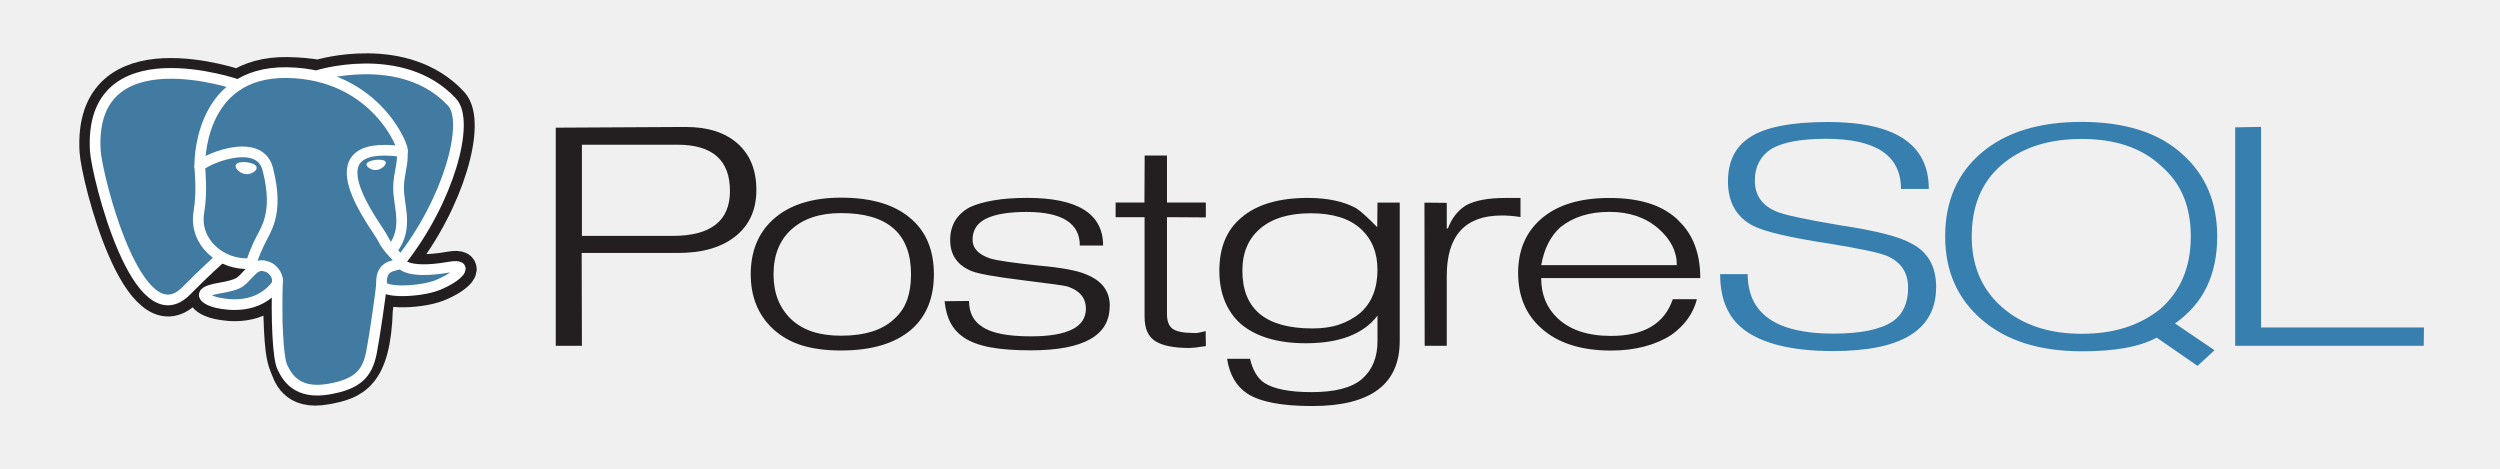
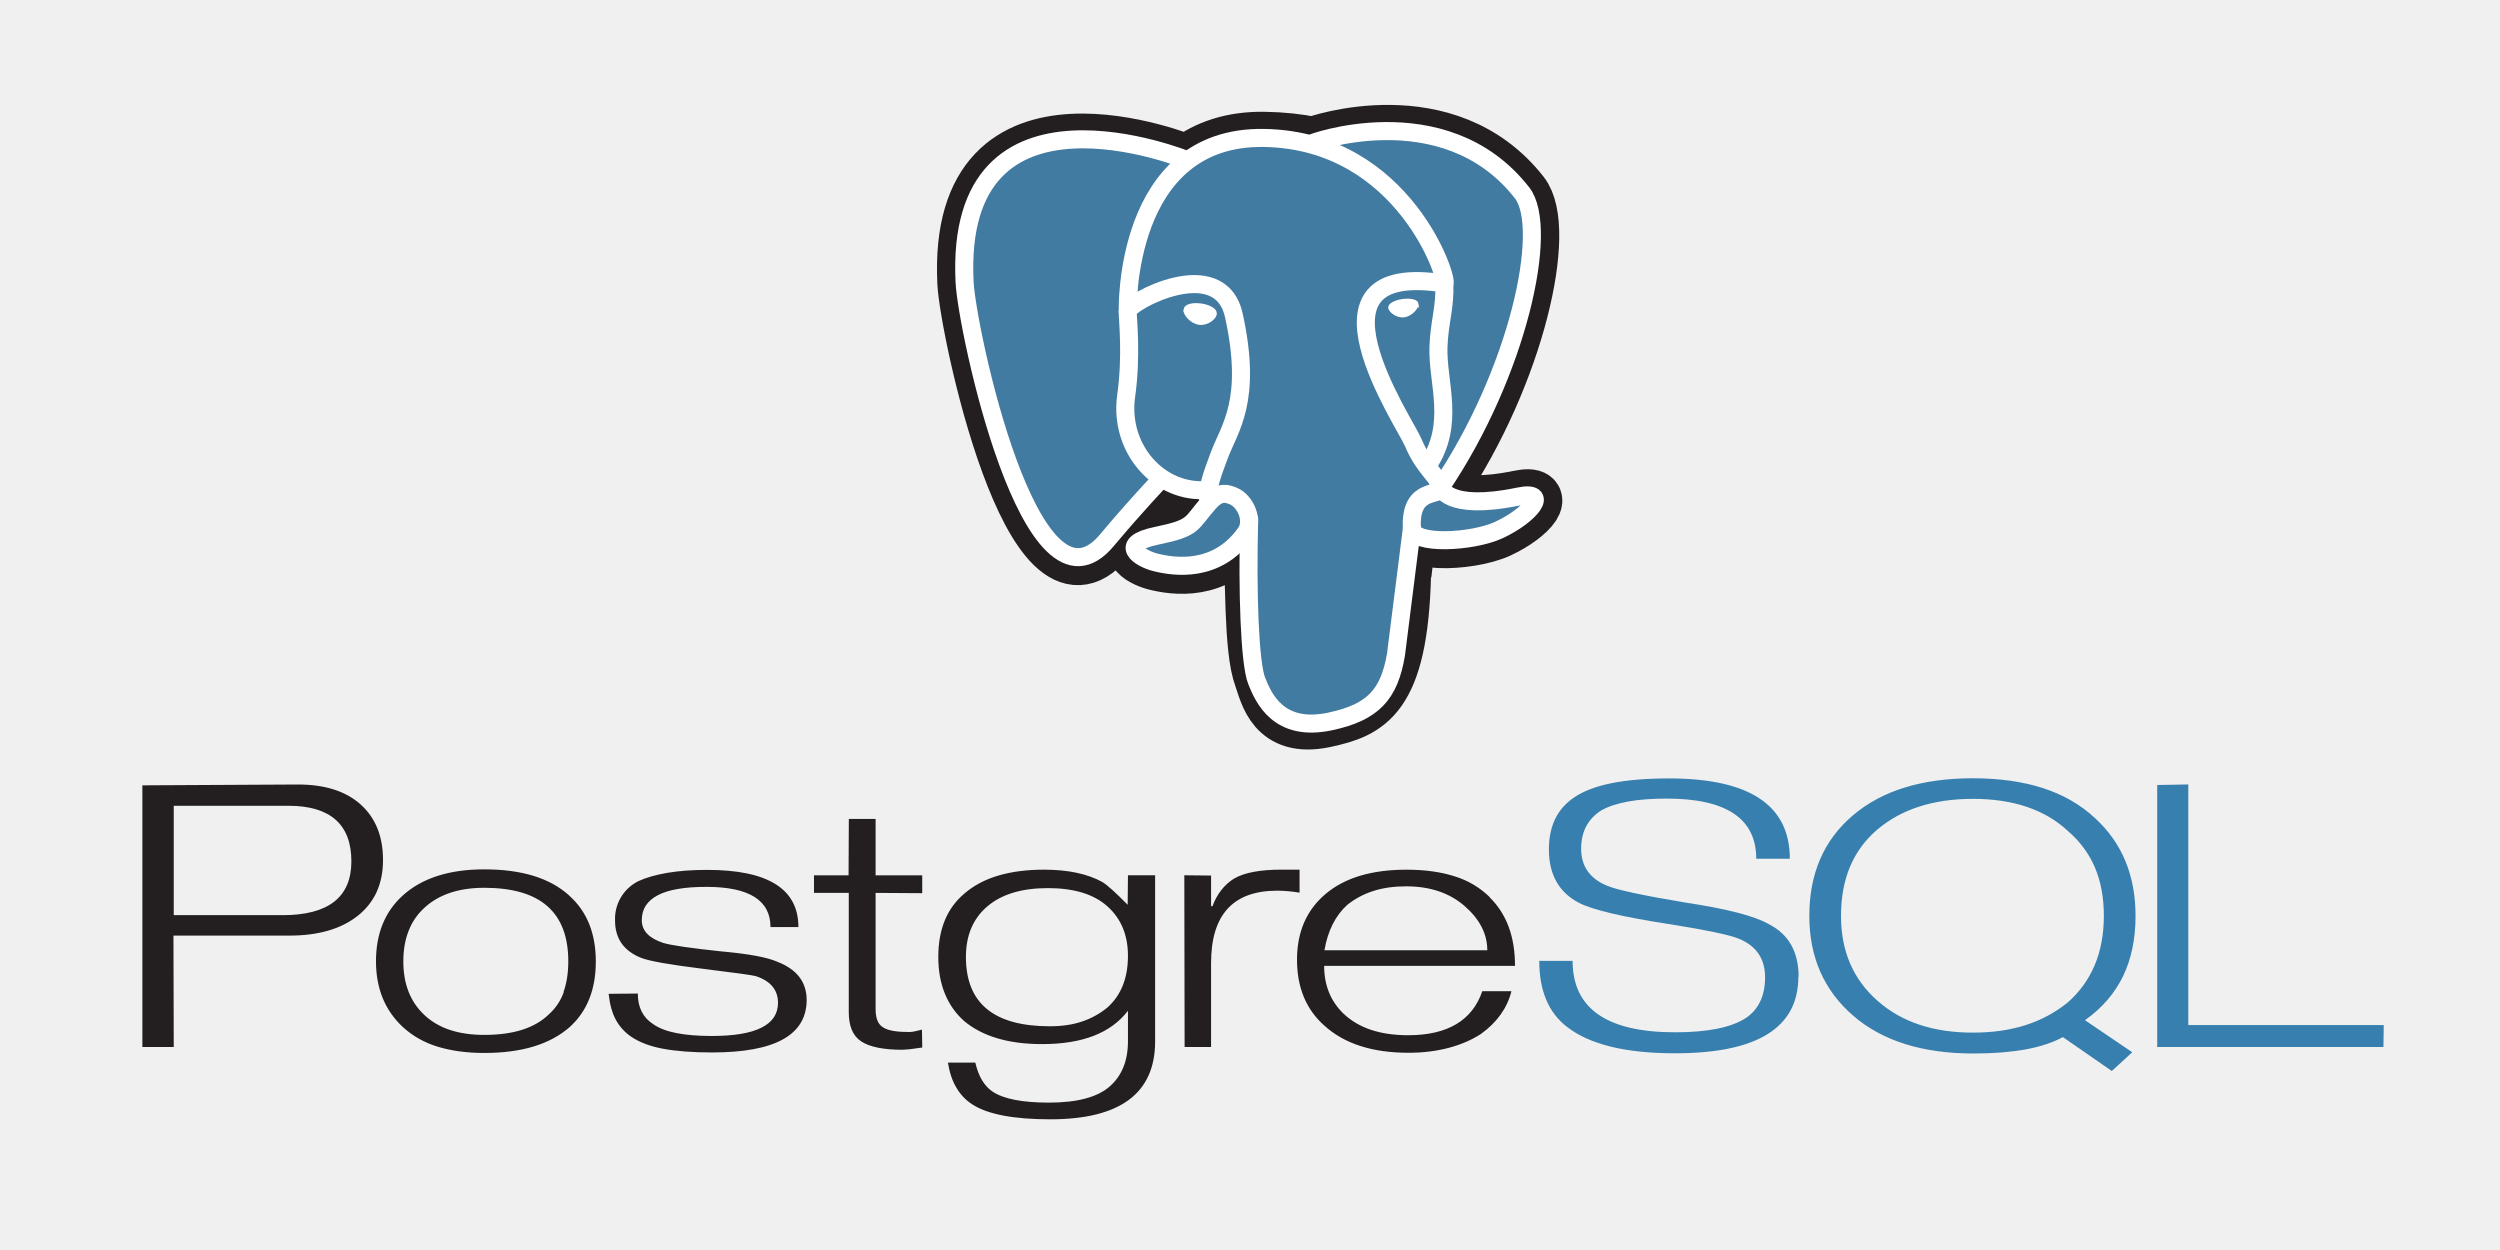
- <svg xmlns="http://www.w3.org/2000/svg" width="320" height="60">
-   <style>.B{stroke-width:1.369}.C{stroke:#fff}.D{stroke-linecap:round}.E{stroke-linejoin:round}</style>
-   <path d="M86.088 30.193H74.484v-11.67h12.234c4.478 0 6.717 1.975 6.717 5.926 0 3.83-2.45 5.746-7.347 5.746m8.34-11.808c-1.6-1.424-3.815-2.136-6.674-2.136l-16.618.092v27.92h3.348l-.03-11.886H86.82c3.1 0 5.542-.712 7.323-2.136s2.672-3.4 2.672-5.927-.795-4.502-2.385-5.927zM116.1 38.4a5.72 5.72 0 0 1-1.589 2.375c-1.5 1.464-3.788 2.195-6.866 2.195-2.78 0-4.912-.7-6.4-2.134s-2.233-3.327-2.233-5.713c0-1.242.195-2.345.584-3.307s.954-1.774 1.694-2.436c1.54-1.403 3.658-2.105 6.356-2.105 5.976 0 8.965 2.616 8.965 7.848 0 1.243-.17 2.335-.5 3.277m.607-10.3c-2.04-1.86-5.06-2.8-9.062-2.8-3.78 0-6.702.95-8.762 2.85-1.86 1.72-2.8 4.04-2.8 6.962 0 2.9.96 5.24 2.88 7.02 1.06.96 2.295 1.656 3.706 2.086s3.066.645 4.966.645c3.98 0 7-.92 9.092-2.76 1.86-1.68 2.8-4 2.8-6.992 0-3-.94-5.34-2.82-7.022zm25.318 11.107c0 3.758-3.367 5.637-10.1 5.637-2.058 0-3.792-.13-5.2-.392s-2.553-.695-3.432-1.298a5.02 5.02 0 0 1-1.619-1.8c-.4-.74-.66-1.67-.78-2.8l3.133-.03c0 1.48.548 2.568 1.645 3.268 1.177.84 3.26 1.26 6.253 1.26 4.706 0 7.06-1.18 7.06-3.538 0-1.38-.8-2.328-2.368-2.85-.32-.1-2.223-.365-5.7-.794s-5.66-.815-6.518-1.155c-1.858-.74-2.787-2.07-2.787-3.988 0-1.88.83-3.28 2.5-4.198.82-.38 1.845-.674 3.076-.885s2.656-.315 4.276-.315c6.482 0 9.723 2.034 9.723 6.1h-2.98c0-2.86-2.28-4.3-6.835-4.3-2.318 0-4.047.3-5.186.87s-1.708 1.47-1.708 2.67c0 1.12.77 1.93 2.308 2.43.9.26 2.968.56 6.206.9 2.898.26 4.887.63 5.966 1.1 2.06.8 3.088 2.16 3.088 4.077zm12.306 5.093l-1.275.18-.795.06c-2.04 0-3.5-.295-4.413-.887s-1.353-1.627-1.353-3.1V27.798H142.8v-1.874h3.687l.03-6.02h2.856v6.02h4.974v1.904l-4.974-.03v12.397c0 .923.245 1.56.735 1.9s1.364.526 2.624.526c.18.02.38.014.6-.02a10.55 10.55 0 0 0 .99-.226l.03 1.9zm19.755-4.23c-.78.64-1.668 1.128-2.667 1.47s-2.148.5-3.446.5c-5.974 0-8.96-2.467-8.96-7.4 0-2.297.764-4.095 2.293-5.394s3.68-1.948 6.458-1.948c2.797 0 4.92.655 6.368 1.963s2.173 3.062 2.173 5.26c0 2.397-.74 4.245-2.218 5.543m5.075-14.135h-2.856l-.03 3.15c-1.26-1.28-2.16-2.087-2.7-2.427-1.6-.88-3.668-1.318-6.207-1.318-3.718 0-6.558.85-8.516 2.548-1.86 1.56-2.788 3.817-2.788 6.774 0 1.46.235 2.762.705 3.9s1.156 2.123 2.057 2.922c1.962 1.638 4.735 2.458 8.32 2.458 4.304 0 7.357-1.177 9.16-3.532v3.26c0 2.08-.655 3.688-1.964 4.828s-3.463 1.7-6.462 1.7c-2.82 0-4.828-.4-6.027-1.164-.9-.597-1.52-1.632-1.86-3.105h-2.94c.32 2.057 1.2 3.545 2.6 4.463 1.64 1.058 4.4 1.587 8.3 1.587 7.46 0 11.2-2.773 11.2-8.32V25.937zm15.45 1.853c-.86-.14-1.658-.2-2.396-.2-4.695 0-7.042 2.575-7.042 7.723v8.954h-2.826l-.03-18.322 2.857.028v3.27h.15c.48-1.288 1.24-2.265 2.278-2.93 1.138-.644 2.836-.966 5.094-.966h1.917v2.46zm2.657 6.158c.36-2.082 1.17-3.694 2.427-4.836.82-.66 1.75-1.157 2.788-1.487s2.2-.496 3.508-.496c2.538 0 4.6.696 6.22 2.088s2.412 2.97 2.412 4.73H197.28m17.633-5.652c-1-1.003-2.24-1.744-3.72-2.226s-3.2-.722-5.2-.722c-3.7 0-6.57.86-8.612 2.58s-3.06 4.06-3.06 7.022.98 5.3 2.94 7.05c2.12 1.92 5.1 2.88 8.968 2.88 1.54 0 2.963-.175 4.273-.523s2.455-.842 3.434-1.48c1.72-1.235 2.808-2.76 3.27-4.57h-3.088c-1.06 3.133-3.697 4.7-7.914 4.7-2.978 0-5.267-.766-6.865-2.298-1.38-1.313-2.068-3.014-2.068-5.104h20.363c0-3.108-.9-5.545-2.73-7.3z" fill="#231f20" />
-   <path d="M247.82 36.776c0 5.44-4.387 8.16-13.162 8.16-5.257 0-9.095-.937-11.513-2.8-1.98-1.54-2.968-3.888-2.968-7.048h3.532c0 5.078 3.65 7.617 10.948 7.617 3.5 0 6.03-.52 7.6-1.558 1.32-.918 1.98-2.357 1.98-4.314 0-1.938-.9-3.296-2.7-4.076-1.02-.42-3.5-.95-7.47-1.588-4.98-.76-8.208-1.518-9.688-2.277-2.14-1.12-3.2-3.017-3.2-5.694 0-2.497.9-4.355 2.73-5.574 1.96-1.338 5.32-2.008 10.078-2.008 8.6 0 12.9 2.856 12.9 8.568h-3.563c0-4.28-3.193-6.418-9.578-6.418-3.203 0-5.545.43-7.026 1.3-1.402.92-2.1 2.27-2.1 4.05 0 1.86.9 3.17 2.7 3.93.96.44 3.78 1.05 8.46 1.83 4.4.66 7.37 1.43 8.9 2.3 2.1 1.08 3.15 2.95 3.15 5.6zm28.7 2.776c-1.32 1.057-2.812 1.85-4.473 2.38s-3.523.793-5.584.793c-4.204 0-7.6-1.133-10.194-3.398s-3.887-5.284-3.887-9.057c0-3.932 1.285-6.996 3.857-9.192s5.98-3.293 10.223-3.293c4.303 0 7.686 1.148 10.148 3.443 1.3 1.12 2.26 2.426 2.882 3.923s.93 3.204.93 5.12c0 3.912-1.302 7.006-3.904 9.28m1.878 1.852c1.84-1.298 3.202-2.87 4.083-4.718s1.322-3.98 1.322-6.398c0-4.335-1.44-7.8-4.32-10.428-1.54-1.438-3.4-2.507-5.58-3.206s-4.67-1.05-7.47-1.05c-5.44 0-9.7 1.32-12.8 3.955s-4.65 6.212-4.65 10.727c0 4.394 1.564 7.94 4.693 10.636s7.403 4.045 12.82 4.045c2.12 0 3.968-.143 5.547-.43s2.92-.727 4.02-1.32l5.218 3.617 2.18-2.002-5.053-3.427zm31.85 2.857H286.1V16.3l3.318-.06v25.677h20.848l-.03 2.334z" fill="#367faf" />
-   <path d="M48.237 39.567c.336-2.37.235-2.718 2.318-2.334l.53.04c1.602.062 3.697-.218 4.928-.703 2.65-1.042 4.22-2.782 1.608-2.325-5.96 1.042-6.37-.67-6.37-.67 6.293-7.915 8.924-17.963 6.654-20.423C51.7 6.445 40.99 9.617 40.8 9.7l-.057.01c-1.178-.207-2.496-.33-3.976-.35-2.697-.038-4.743.6-6.296 1.597 0 0-19.126-6.68-18.236 8.4.19 3.208 5.425 24.273 11.668 17.91 2.282-2.327 4.488-4.294 4.488-4.294a6.6 6.6 0 0 0 3.781.818l.106-.077c-.033.29-.02.57.043.906-1.608 1.523-1.136 1.79-4.352 2.352-3.253.568-1.342 1.58-.094 1.845 1.513.32 5.013.775 7.378-2.03l-.094.32c.63.428.588 3.075.678 4.967s.24 3.657.694 4.698.992 3.72 5.218 2.954c3.532-.642 6.233-1.565 6.48-10.155" fill="#231f20" stroke="#231f20" stroke-width="4.108" />
-   <path d="M57.62 34.244c-5.96 1.042-6.37-.67-6.37-.67 6.293-7.916 8.924-17.964 6.654-20.423C51.71 6.444 40.99 9.617 40.8 9.7l-.058.01c-1.178-.207-2.496-.33-3.977-.35-2.697-.037-4.743.6-6.295 1.597 0 0-19.127-6.68-18.237 8.4.19 3.208 5.424 24.274 11.668 17.91 2.282-2.327 4.487-4.294 4.487-4.294a6.6 6.6 0 0 0 3.781.818l.107-.077c-.033.29-.018.57.043.906-1.608 1.523-1.136 1.79-4.35 2.352-3.254.568-1.342 1.58-.094 1.845 1.513.32 5.013.775 7.378-2.03l-.094.32c.63.428 1.073 2.783 1 4.92s-.124 3.6.373 4.746.992 3.72 5.22 2.954c3.532-.642 5.363-2.304 5.617-5.078.18-1.972.59-1.68.615-3.443l.328-.834c.378-2.673.06-3.535 2.236-3.134l.53.04c1.602.062 3.698-.218 4.928-.703 2.65-1.042 4.22-2.782 1.608-2.325z" fill="#417ba2" />
+ <svg xmlns="http://www.w3.org/2000/svg" width="120" height="60">
+   <style>.B{stroke-width:.866}.C{stroke:#fff}.D{stroke-linecap:round}.E{stroke-linejoin:round}</style>
+   <path d="M13.56 43.927H8.34v-5.25h5.504c2.014 0 3.022.9 3.022 2.666 0 1.723-1.102 2.585-3.305 2.585m3.752-5.312c-.715-.64-1.716-.96-3.003-.96l-7.476.04v12.56H8.34l-.014-5.347h5.563c1.395 0 2.493-.32 3.294-.96s1.202-1.53 1.202-2.666-.358-2.026-1.073-2.666zm9.747 9.004a2.56 2.56 0 0 1-.715 1.068c-.675.66-1.704.987-3.1.987-1.25 0-2.2-.32-2.88-.96s-1.005-1.497-1.005-2.57c0-.56.088-1.055.263-1.488a2.92 2.92 0 0 1 .762-1.096c.692-.63 1.646-.947 2.86-.947 2.7 0 4.033 1.177 4.033 3.53 0 .56-.077 1.05-.23 1.474m.273-4.633c-.918-.837-2.277-1.256-4.077-1.256-1.7 0-3.015.428-3.942 1.283-.837.774-1.255 1.818-1.255 3.132 0 1.305.432 2.358 1.296 3.16.477.432 1.033.745 1.667.938s1.38.3 2.234.3c1.8 0 3.154-.414 4.1-1.242.837-.756 1.255-1.804 1.255-3.145 0-1.35-.423-2.403-1.27-3.16zm11.4 4.997c0 1.7-1.515 2.536-4.544 2.536-.926 0-1.706-.06-2.34-.176s-1.148-.313-1.544-.584a2.31 2.31 0 0 1-.728-.8c-.18-.323-.297-.75-.35-1.255l1.4-.013c0 .665.247 1.155.74 1.47.53.378 1.467.567 2.813.567 2.117 0 3.176-.53 3.176-1.592 0-.62-.355-1.047-1.065-1.28-.144-.045-1-.164-2.57-.357s-2.546-.367-2.933-.52c-.836-.333-1.254-.93-1.254-1.794a2.02 2.02 0 0 1 1.12-1.889c.37-.17.83-.303 1.384-.398s1.195-.142 1.924-.142c2.916 0 4.374.915 4.374 2.745h-1.34c0-1.286-1.025-1.93-3.075-1.93-1.043 0-1.82.13-2.333.4s-.77.66-.77 1.2c0 .504.346.868 1.038 1.093.405.117 1.335.252 2.792.405 1.304.117 2.198.283 2.684.5.926.36 1.4.97 1.4 1.834zm5.536 2.3l-.573.08-.358.027c-.918 0-1.58-.133-1.985-.4s-.6-.732-.6-1.4v-5.73h-1.67v-.843h1.66l.013-2.708h1.285v2.708h2.238v.857l-2.238-.014v5.577c0 .415.1.702.33.86s.614.237 1.18.237c.08.01.17.006.27-.01s.247-.05.445-.102l.014.86zm8.887-1.912a3.81 3.81 0 0 1-1.2.661c-.45.153-.966.23-1.55.23-2.688 0-4.03-1.1-4.03-3.33 0-1.033.344-1.842 1.03-2.426s1.656-.876 2.905-.876c1.258 0 2.213.294 2.865.883s.978 1.377.978 2.366c0 1.078-.333 1.9-.998 2.494m2.283-6.36h-1.285l-.014 1.417c-.566-.575-.97-.94-1.214-1.092-.72-.395-1.65-.593-2.792-.593-1.673 0-2.95.382-3.83 1.146-.836.7-1.254 1.717-1.254 3.047 0 .656.106 1.243.317 1.76s.52.955.925 1.314c.883.737 2.13 1.106 3.742 1.106 1.936 0 3.3-.53 4.12-1.6v1.467c0 .935-.295 1.66-.884 2.172s-1.558.77-2.907.77c-1.268 0-2.172-.175-2.7-.524-.405-.268-.684-.734-.836-1.397H45.5c.144.925.535 1.595 1.174 2.008.738.476 1.984.714 3.738.714 3.356 0 5.034-1.247 5.034-3.742v-7.983zm6.95.835a6.72 6.72 0 0 0-1.078-.094c-2.112 0-3.168 1.158-3.168 3.475v4.028h-1.27l-.014-8.243 1.285.013v1.47h.067c.216-.58.557-1.02 1.025-1.318.512-.3 1.276-.435 2.292-.435h.863v1.103zm1.196 2.766c.162-.937.526-1.662 1.092-2.176.37-.297.787-.52 1.254-.67s.994-.223 1.578-.223c1.142 0 2.074.313 2.798.94s1.095 1.336 1.095 2.13h-7.807m7.933-2.543a4.12 4.12 0 0 0-1.674-1.001c-.666-.217-1.444-.325-2.335-.325-1.665 0-2.956.387-3.874 1.16s-1.377 1.827-1.377 3.16.44 2.4 1.322 3.172c.953.864 2.298 1.296 4.035 1.296.692 0 1.333-.08 1.922-.235s1.104-.38 1.545-.665c.774-.556 1.263-1.24 1.47-2.056h-1.4c-.477 1.4-1.663 2.114-3.56 2.114-1.34 0-2.37-.344-3.1-1.034-.62-.6-.93-1.356-.93-2.296h9.16c0-1.398-.4-2.495-1.228-3.3z" fill="#231f20" />
+   <path d="M86.32 46.888c0 2.447-1.974 3.67-5.92 3.67-2.365 0-4.092-.42-5.18-1.265-.9-.693-1.335-1.75-1.335-3.17h1.6c0 2.285 1.64 3.427 4.925 3.427 1.574 0 2.713-.234 3.414-.7.594-.413.9-1.06.9-1.94 0-.872-.405-1.483-1.215-1.834-.46-.2-1.58-.427-3.36-.715-2.24-.342-3.693-.683-4.358-1.024-.962-.503-1.444-1.357-1.444-2.562 0-1.123.4-1.96 1.228-2.508.88-.602 2.393-.903 4.534-.903 3.87 0 5.803 1.285 5.803 3.855H84.3c0-1.925-1.437-2.887-4.3-2.887-1.44 0-2.494.194-3.16.58-.63.414-.945 1.02-.945 1.822 0 .837.405 1.426 1.215 1.768.43.198 1.7.472 3.806.824 1.98.297 3.315.643 4 1.04.945.486 1.417 1.327 1.417 2.524zm12.908 1.25a6.2 6.2 0 0 1-2.012 1.071c-.748.238-1.585.357-2.512.357-1.9 0-3.42-.5-4.586-1.53s-1.75-2.377-1.75-4.074c0-1.77.578-3.147 1.735-4.135s2.7-1.482 4.6-1.482c1.936 0 3.458.516 4.565 1.55.585.503 1.017 1.1 1.297 1.765s.42 1.44.42 2.303c0 1.76-.586 3.152-1.756 4.176m.845.833c.828-.584 1.44-1.3 1.837-2.123s.595-1.8.595-2.878c0-1.95-.648-3.514-1.944-4.7-.693-.647-1.53-1.128-2.5-1.442s-2.1-.472-3.36-.472c-2.447 0-4.368.593-5.763 1.78s-2.092 2.795-2.092 4.826c0 1.977.703 3.572 2.1 4.785s3.33 1.82 5.768 1.82c.953 0 1.785-.065 2.496-.193s1.313-.327 1.808-.594l2.348 1.627.98-.9-2.273-1.542zm14.33 1.283h-10.858V37.68l1.493-.027v11.55h9.38l-.014 1.05z" fill="#367faf" />
+   <path d="M67.415 27.556c.197-1.64.138-1.88 1.36-1.614l.3.027c.94.043 2.167-.15 2.89-.486 1.553-.72 2.474-1.924.943-1.608-3.494.72-3.734-.462-3.734-.462 3.69-5.474 5.23-12.423 3.9-14.123-3.63-4.64-9.916-2.445-10.02-2.388l-.033.006c-.69-.143-1.463-.23-2.33-.243-1.58-.026-2.78.414-3.7 1.105 0 0-11.212-4.62-10.7 5.81.11 2.218 3.18 16.786 6.84 12.386 1.338-1.61 2.63-2.97 2.63-2.97.642.427 1.4.644 2.217.566l.062-.053a2.43 2.43 0 0 0 .025.626c-.943 1.053-.666 1.24-2.55 1.627-1.907.393-.787 1.093-.055 1.276.887.222 2.94.536 4.325-1.405l-.055.222c.37.296.345 2.127.397 3.435s.14 2.53.407 3.25.58 2.574 3.06 2.043c2.07-.444 3.654-1.082 3.798-7.023" fill="#231f20" stroke="#231f20" stroke-width="2.598" />
+   <path d="M72.916 23.875c-3.494.72-3.734-.462-3.734-.462 3.69-5.474 5.23-12.423 3.9-14.124-3.63-4.64-9.916-2.445-10.02-2.388l-.034.006c-.69-.143-1.463-.23-2.33-.243-1.58-.026-2.78.414-3.7 1.105 0 0-11.212-4.62-10.7 5.81.11 2.22 3.18 16.786 6.84 12.386 1.338-1.61 2.63-2.97 2.63-2.97.642.427 1.41.644 2.216.566l.063-.053c-.02.2-.01.395.025.626-.943 1.053-.666 1.24-2.55 1.627-1.907.393-.787 1.093-.055 1.276.887.222 2.94.536 4.325-1.405l-.055.222c.37.296.63 1.925.585 3.4s-.072 2.49.22 3.282.58 2.574 3.06 2.043c2.07-.444 3.144-1.594 3.293-3.512.106-1.364.346-1.162.36-2.38l.192-.577c.222-1.85.035-2.445 1.31-2.167l.3.027c.94.043 2.168-.15 2.89-.486 1.553-.72 2.474-1.924.943-1.608z" fill="#417ba2" />
  <g fill="none" class="C B">
    <g class="D">
-       <path d="M35.518 35.777c-.164 4.973.04 9.982.615 11.2s1.804 3.585 6.032 2.817c3.532-.642 4.817-1.884 5.374-4.626.4-2.017 1.203-7.62 1.304-8.767M30.45 10.843S11.3 4.213 12.2 19.3c.2 3.208 5.424 24.274 11.67 17.9 2.282-2.327 4.345-4.152 4.345-4.152M40.8 9.633c-.663.176 10.647-3.504 17.074 3.457 2.27 2.46-.36 12.508-6.654 20.424" class="E" />
-       <path d="M51.21 33.513s.4 1.71 6.37.668c2.612-.457 1.04 1.283-1.61 2.326-2.174.855-7.048 1.074-7.127-.107-.205-3.05 2.565-2.123 2.365-2.887-.18-.688-1.42-1.363-2.24-3.047-.715-1.47-9.81-12.742 2.522-11.068.452-.08-3.217-9.944-14.76-10.104s-11.16 12.03-11.16 12.03" stroke-linejoin="bevel" />
+       <path d="M59.96 24.935c-.096 3.44.024 6.903.36 7.745s1.057 2.48 3.536 1.948c2.07-.444 2.824-1.303 3.15-3.2l.765-6.063M57 7.692s-11.22-4.586-10.7 5.842c.1 2.22 3.18 16.787 6.84 12.387 1.338-1.6 2.547-2.87 2.547-2.87M63.05 6.855c-.4.122 6.24-2.423 10.008 2.4 1.33 1.7-.2 8.65-3.9 14.124" class="E" />
+       <path d="M69.157 23.37s.24 1.183 3.735.462c1.53-.316.6.887-.943 1.608-1.274.59-4.13.743-4.178-.074-.12-2.11 1.504-1.468 1.386-1.996-.106-.476-.832-.943-1.312-2.107-.42-1.017-5.75-8.812 1.48-7.654.265-.055-1.886-6.877-8.652-6.988s-6.542 8.32-6.542 8.32" stroke-linejoin="bevel" />
    </g>
    <g class="E">
-       <path d="M32.288 34.556c-1.61 1.523-1.136 1.79-4.352 2.352-3.254.57-1.342 1.58-.094 1.845 1.513.32 5.013.775 7.378-2.032.72-.855-.004-2.22-.993-2.566-.478-.168-1.117-.378-1.94.4z" />
-       <path d="M32.183 34.53c-.162-.896.347-1.96.893-3.208.82-1.87 2.712-3.742 1.2-9.677-1.128-4.423-8.697-.92-8.7-.32s.342 3.04-.127 5.88c-.612 3.708 2.783 6.843 6.692 6.523" class="D" />
+       <path d="M58.066 24.09c-.943 1.053-.666 1.24-2.55 1.627-1.907.393-.787 1.093-.055 1.276.887.222 2.94.536 4.325-1.405.422-.59-.002-1.534-.582-1.775-.28-.116-.655-.26-1.136.277z" />
+       <path d="M58.004 24.072c-.095-.62.204-1.356.523-2.22.48-1.294 1.6-2.588.703-6.692-.66-3.058-5.098-.637-5.1-.222s.2 2.102-.074 4.067c-.36 2.564 1.63 4.733 3.923 4.51" class="D" />
    </g>
  </g>
  <g fill="#fff" class="C">
-     <path d="M30.382 21.233c-.034.205.443.75 1.064.824s1.15-.354 1.185-.558-.442-.43-1.064-.504-1.152.034-1.185.238z" stroke-width=".456" />
-     <path d="M49.273 20.816c.034.205-.442.75-1.064.824s-1.152-.354-1.186-.56.443-.43 1.064-.504 1.15.033 1.185.238z" stroke-width=".228" />
+     <path d="M56.948 14.877c-.02.142.26.52.623.57s.675-.245.694-.386-.26-.298-.624-.35-.675.023-.694.165z" stroke-width=".289" />
+     <path d="M68.022 14.588c.02.142-.26.52-.623.57s-.675-.245-.695-.386.26-.298.624-.348.675.023.695.165z" stroke-width=".144" />
  </g>
-   <path d="M51.493 19.398c.102 1.607-.408 2.7-.473 4.412-.095 2.486 1.398 5.33-.852 8.18" fill="none" class="B C D E" />
+   <path d="M69.323 13.608c.06 1.11-.24 1.868-.277 3.05-.056 1.72.82 3.687-.5 5.657" fill="none" class="B C D E" />
</svg>
